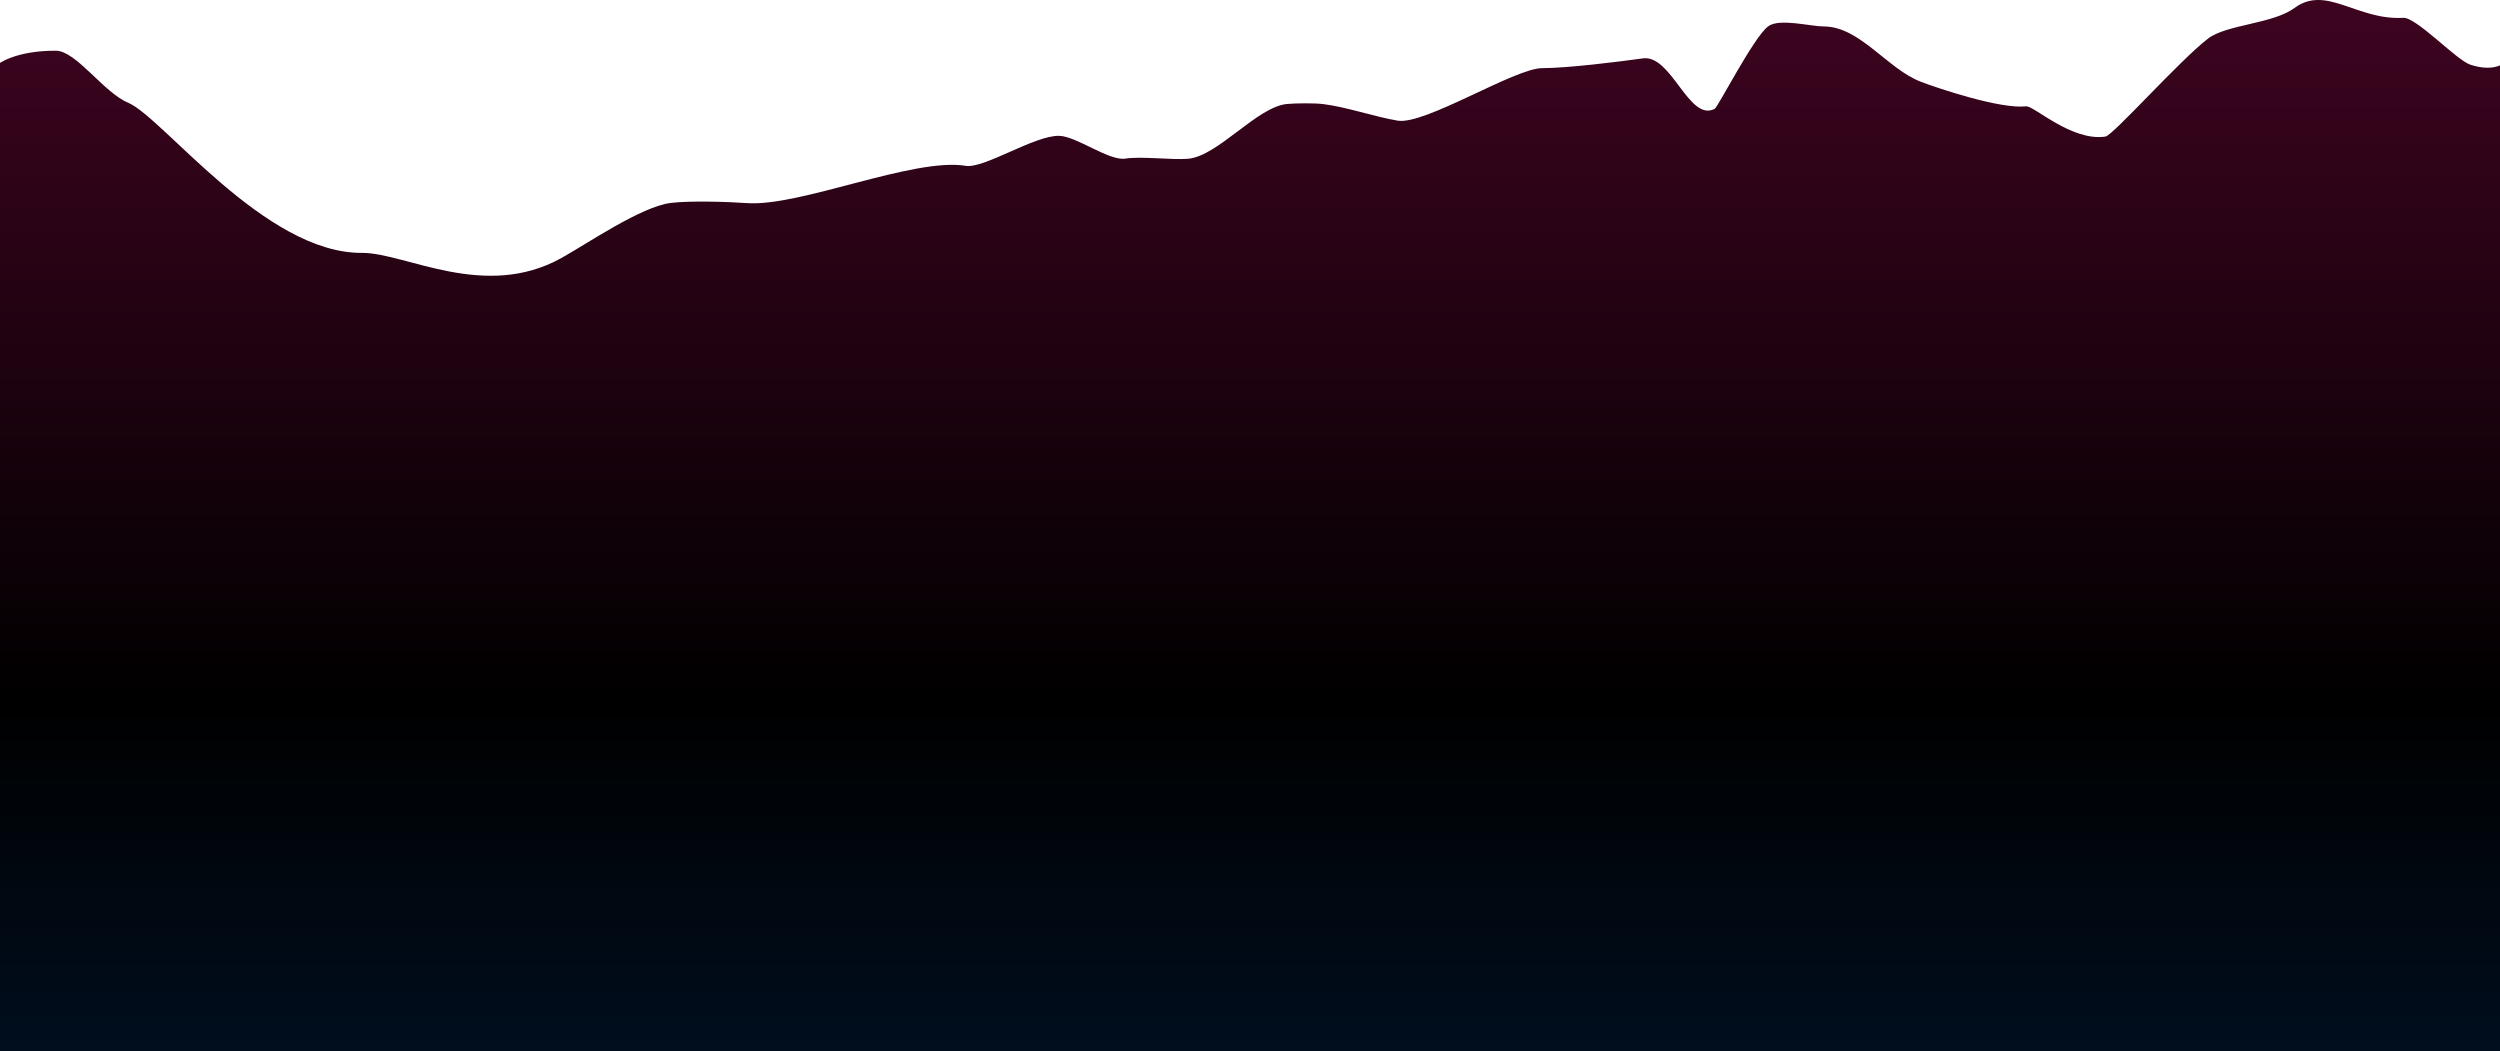
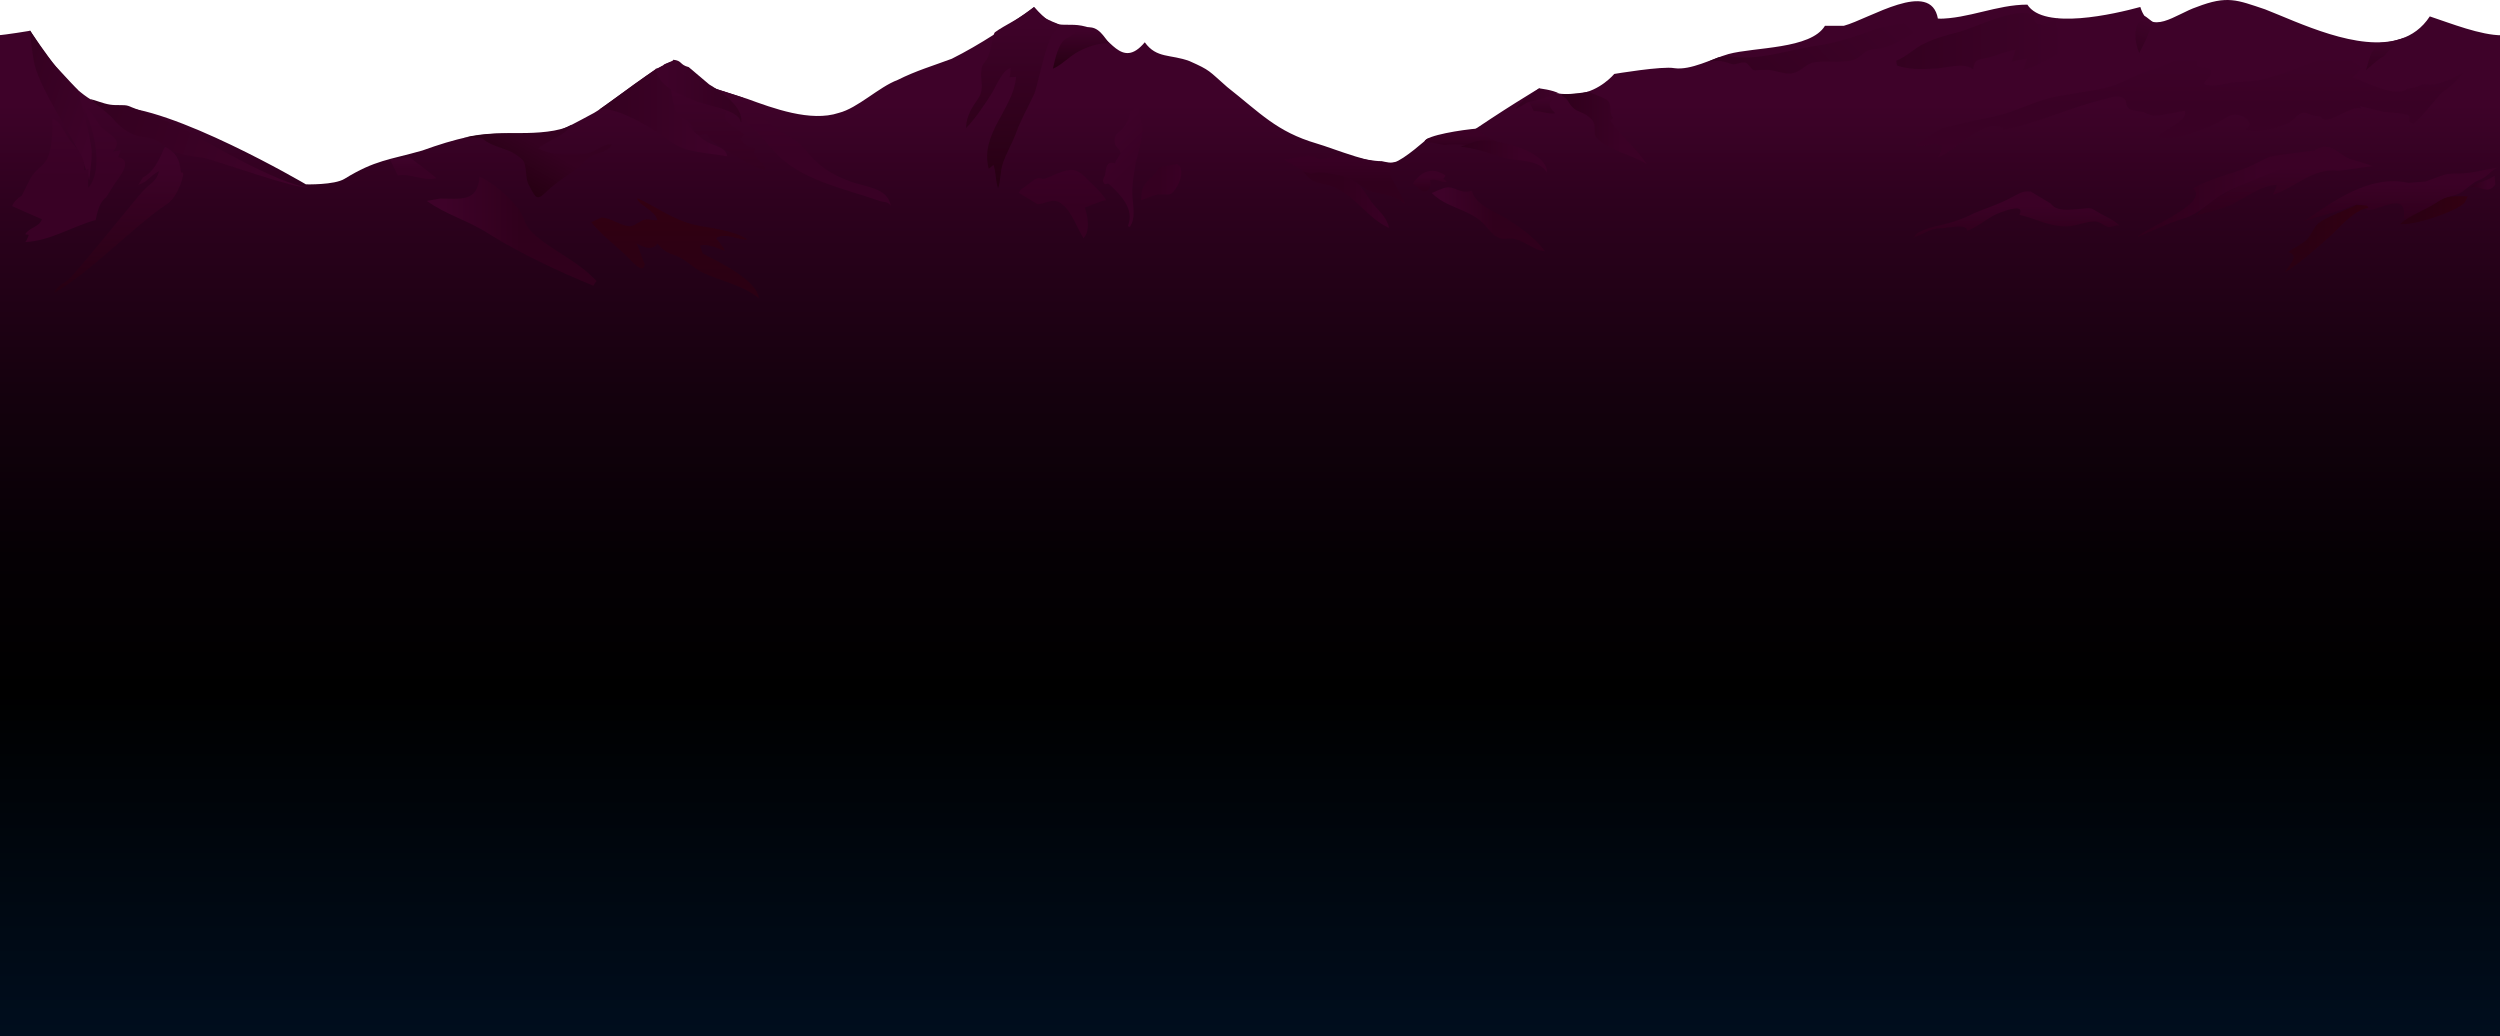
- <svg xmlns="http://www.w3.org/2000/svg" version="1.1" id="Layer_1" x="0px" y="0px" width="1280px" height="537.848px" viewBox="0 0 1280 537.848" enable-background="new 0 0 1280 537.848" xml:space="preserve">
-   <linearGradient id="SVGID_1_" gradientUnits="userSpaceOnUse" x1="640" y1="539" x2="640" y2="-7.960776e-06">
-     <stop offset="0" style="stop-color:#000E1E" />
-     <stop offset="0.332" style="stop-color:#000000" />
-     <stop offset="1" style="stop-color:#3E0420" />
-   </linearGradient>
-   <path fill="url(#SVGID_1_)" d="M-1,32.874c0,0,8.638-6.976,29.598-6.913c10.399,0.031,24.477,21.414,36.972,26.62  c17.747,7.394,69.956,77.235,119.79,76.902c22.008-0.147,62.658,24.542,102.021,2.653c13.408-7.456,40.962-26.428,56.194-28.259  c9.662-1.161,29.219-0.583,38.925,0.113c27.091,1.943,85.141-23.453,111.948-19.085c9.475,1.544,35.316-15.713,47.882-15.358  c8.957,0.253,25.541,13.005,33.895,11.652c7.911-1.282,24.071,0.78,32.056,0.093c15.354-1.32,35.446-26.745,50.8-28.066  c4.563-0.392,13.771-0.493,18.318,0.053c11.683,1.403,26.625,6.56,38.231,8.496c13.892,2.317,59.909-26.871,73.992-26.887  c12.944-0.015,38.714-3.209,51.534-5.003c14.705-2.058,23.578,32.729,36.735,25.848c1.793-0.938,19.929-36.687,27.425-42.262  c5.742-4.27,21.466,0.062,28.621,0.083c18.318,0.053,32.461,21.8,49.577,28.327c9.052,3.452,40.9,14.085,53.795,12.549  c3.979-0.474,23.334,18.114,40.693,15.492c3.849-0.582,38.107-39.154,52.538-50.185c9.463-7.234,33.163-7.471,44.229-15.65  c16.254-12.014,31.972,6.424,55.712,5.033c6.618-0.388,27.257,21.674,34.302,23.992c11.054,3.636,16.217-0.199,16.217-0.199V539H-1  V32.874z" />
+ <svg xmlns="http://www.w3.org/2000/svg" version="1.1" id="Layer_1" x="0px" y="0px" width="1280px" height="530px" viewBox="0 0 1280 530" enable-background="new 0 0 1280 530" xml:space="preserve">
+   <g>
+     <g>
+       <g>
+         <linearGradient id="SVGID_1_" gradientUnits="userSpaceOnUse" x1="640" y1="531" x2="640" y2="-3.791047e-08">
+           <stop offset="0" style="stop-color:#000E1E" />
+           <stop offset="0.332" style="stop-color:#000000" />
+           <stop offset="0.463" style="stop-color:#050004" />
+           <stop offset="0.626" style="stop-color:#15010E" />
+           <stop offset="0.805" style="stop-color:#2E011E" />
+           <stop offset="0.899" style="stop-color:#3E0229" />
+         </linearGradient>
+         <path fill="url(#SVGID_1_)" d="M1281,18.071c-10.845,0-26.096-6.062-36.941-9.677c-3.926,6.02-9.103,9.652-15.024,11.563     c-21.339,6.888-52.347-8.576-69.325-15.178c-14.46-4.82-19.28-7.23-34.945-1.205c-10.845,3.615-24.1,15.665-28.92,0     c-13.255,3.615-49.405,12.05-57.84-1.205c-15.665,0-30.125,7.23-45.79,7.23c-3.615-20.485-34.945,0-48.2,3.615h-9.64     c-7.23,12.05-36.15,10.845-49.405,14.46c-8.435,2.41-19.28,8.435-27.715,7.23c-6.025-1.205-30.744,2.953-30.744,2.953     s-7.43,8.905-18.275,10.11c-13.255,1.205-20.219-2.722-20.219-2.722s-18.38,10.885-40.081,25.908     c-7.23-2.41-17.206-0.099-17.206-0.099s-12.05,10.845-16.87,12.05c-8.435,2.41-31.33-7.23-39.765-9.64     c-20.485-6.025-28.92-15.665-45.79-28.92c-9.64-8.435-8.435-8.435-19.28-13.255c-9.64-3.615-16.87-1.205-22.895-9.64     c-12.05,14.46-18.075-3.615-27.715-7.23c-13.255-4.82-16.87,3.615-28.92-10.845c-13.255,9.64-27.715,19.28-42.175,26.51     c-9.64,3.615-18.075,6.025-27.715,10.845c-9.64,3.615-20.485,14.46-30.125,16.87c-14.46,4.82-33.74-2.41-46.995-7.23     c-7.23-2.41-15.665-4.82-22.895-7.23c-4.82-2.41-10.845-12.05-14.46-12.05c-8.435,1.205-32.535,21.69-40.97,26.51     c-18.075,9.64-20.485,12.05-40.97,10.845c-16.87-1.205-30.125,2.41-46.995,8.435c-16.87,4.82-24.1,4.82-39.765,14.46     c-5.147,3.241-19.79,2.853-19.79,2.853S87.32,53.704,57.904,54.718c-19.485,0-42.401-38.978-42.401-38.978S2.419,17.921-1,18.042     V531h1282V18.071z" />
+       </g>
+       <g>
+         <linearGradient id="SVGID_2_" gradientUnits="userSpaceOnUse" x1="255.959" y1="854.875" x2="376.221" y2="854.875" gradientTransform="matrix(0.9496 0.3136 -0.3136 0.9496 69.6521 -836.8365)">
+           <stop offset="0" style="stop-color:#340120" />
+           <stop offset="0.899" style="stop-color:#3E0229" />
+         </linearGradient>
+         <path fill="url(#SVGID_2_)" d="M46.112,50.709c2.649,0.5,6.425,2.267,10.248,2.861c3.508,0.546,7.086-0.093,9.26,0.624     c5.084,2.039,23.216,8.984,28.085,11.672c9.739,5.375,49.013,28.777,64.151,29.979c-4.533,1.741-48.888-14.21-53.32-14.954     c-3.783-0.53-13.921-1.83-17.168-3.982c-2.381-1.506-4.548-3.661-7.036-4.842c-3.354-1.827-5.622-1.497-8.974-2.244     c-6.596-1.818-9.925-4.942-14.073-9.684C56.011,58.681,46.112,50.709,46.112,50.709z" />
+       </g>
+       <g>
+         <linearGradient id="SVGID_3_" gradientUnits="userSpaceOnUse" x1="262.858" y1="93.939" x2="284.108" y2="57.134">
+           <stop offset="0" style="stop-color:#260012" />
+           <stop offset="0.557" style="stop-color:#350121" />
+         </linearGradient>
+         <path fill="url(#SVGID_3_)" d="M237.474,70.522c9.771-2.584,22.417-2.406,29.934-2.406c6.15,0,19.354-0.46,25.15-4.257     c-2.733,5.467-12.85,8.357-16.95,12.115c6.491,3.417,11.275,3.075,18.449,3.075c2.733,0,4.783,0,7.175-0.683     c3.758-0.683,8.541-5.125,11.958-4.442c-1.025,3.758-8.2,4.442-11.275,6.491c-2.733,1.708-4.442,4.442-6.833,6.15     c-5.467,3.758-10.25,6.833-15.033,11.275c-4.783,4.783-5.467,4.1-8.541-1.708c-2.392-4.1-1.708-5.467-2.392-9.908     c-0.683-4.442-1.367-4.442-5.125-7.175c-5.808-3.758-11.563-3.511-16.855-8.045C246.177,70.183,237.474,70.522,237.474,70.522z" />
+       </g>
+       <g>
+         <linearGradient id="SVGID_4_" gradientUnits="userSpaceOnUse" x1="211.534" y1="91.636" x2="211.534" y2="80.506">
+           <stop offset="0.447" style="stop-color:#390125" />
+           <stop offset="0.899" style="stop-color:#3E0229" />
+         </linearGradient>
+         <path fill="url(#SVGID_4_)" d="M199.554,81.38c4.442,0.342,6.143-0.533,10.243-0.874c2.392,2.05,10.642,8,13.717,10.733     c-6.833,1.708-13.666-2.733-19.816-1.367" />
+       </g>
+       <g>
+         <linearGradient id="SVGID_5_" gradientUnits="userSpaceOnUse" x1="345.629" y1="152.71" x2="345.629" y2="101.461">
+           <stop offset="0.245" style="stop-color:#2B0013" />
+           <stop offset="1" style="stop-color:#330012" />
+         </linearGradient>
+         <path fill="url(#SVGID_5_)" d="M302.751,113.761c4.783,6.15,11.616,11.275,17.083,16.4c2.733,2.392,9.566,11.275,10.25,5.125     c0-0.342-2.05-4.783-2.05-5.467c-0.683-1.708-1.367-3.417-2.05-5.125c3.417,1.708,7.858,4.1,10.591,0     c4.783,5.467,5.808,4.442,11.616,7.175c4.442,2.392,7.858,6.15,12.641,8.2c9.225,4.1,19.816,6.15,27.674,12.641     c-0.683-9.225-20.841-18.791-28.699-22.891c-0.342-0.683-1.025-3.075-1.367-4.1c4.442-1.025,8.541,1.367,12.641,2.733     c-0.683-2.392-3.075-4.442-4.442-6.491c4.442-3.075,11.275,1.025,16.058,0.683c-6.833-4.783-19.133-5.808-26.991-7.516     c-10.591-2.392-19.816-9.225-29.382-13.666c-0.342,3.075,9.225,6.15,10.25,11.275c-2.05,0.342-4.1-0.683-6.15-0.342     c-2.733,0.342-4.783,3.075-7.516,3.417c-4.442,0.342-10.25-4.442-15.033-4.442" />
+       </g>
+       <g>
+         <linearGradient id="SVGID_6_" gradientUnits="userSpaceOnUse" x1="407.432" y1="105.391" x2="407.432" y2="42.858">
+           <stop offset="0.447" style="stop-color:#390125" />
+           <stop offset="0.899" style="stop-color:#3E0229" />
+         </linearGradient>
+         <path fill="url(#SVGID_6_)" d="M358.751,42.858c14.008,8.541,26.639,21.877,37.231,34.176     c13.325,15.375,36.557,19.474,54.665,25.966c2.392,0.683,3.758,0,5.467,2.392c-1.708-9.566-13.325-9.566-21.183-12.641     c-9.908-3.758-16.058-7.858-22.549-16.058c-5.467-6.833-12.983-8.2-18.791-14.008c-5.466-5.125-7.776-7.58-13.242-12.704" />
+       </g>
+       <g>
+         <linearGradient id="SVGID_7_" gradientUnits="userSpaceOnUse" x1="362.204" y1="87.159" x2="362.204" y2="42.642">
+           <stop offset="0" style="stop-color:#340120" />
+           <stop offset="0.899" style="stop-color:#3E0229" />
+         </linearGradient>
+         <path fill="url(#SVGID_7_)" d="M332.628,44.672c4.442,4.1,9.953,11.738,14.736,14.813c2.05,1.025,4.783,2.05,6.15,3.758     c1.708,2.05,1.025,4.442,3.758,5.808c1.367,0.683,3.417-0.683,4.442-0.342c1.367,1.025,1.367,2.392,2.05,2.733     c2.05,1.708,4.1,3.417,6.833,4.783c6.833,3.758,13.666,8.883,21.183,10.933c0-4.783-8.541-6.833-4.783-11.275     c-3.417-0.342-6.491-1.708-7.858-5.125c0.683-0.342,1.367-1.367,2.05-1.708c-3.075-3.417-12.641-6.15-9.225-11.958     c-8.541-2.733-19.708-13.426-28.933-14.451" />
+       </g>
+       <g>
+         <linearGradient id="SVGID_8_" gradientUnits="userSpaceOnUse" x1="553.431" y1="35.142" x2="553.431" y2="13.98">
+           <stop offset="0" style="stop-color:#260012" />
+           <stop offset="0.899" style="stop-color:#3E0229" />
+         </linearGradient>
+         <path fill="url(#SVGID_8_)" d="M546.598,19.426c-4.783,1.708-6.492,11.616-7.516,15.716c4.442-1.708,8.541-6.491,13.325-8.883     c4.442-2.392,10.591-4.442,15.375-4.1c-3.758-5.467-6.833-9.908-13.666-7.516" />
+       </g>
+       <g>
+         <linearGradient id="SVGID_9_" gradientUnits="userSpaceOnUse" x1="518.519" y1="96.362" x2="518.519" y2="3.649">
+           <stop offset="0" style="stop-color:#260012" />
+           <stop offset="0.899" style="stop-color:#3E0229" />
+         </linearGradient>
+         <path fill="url(#SVGID_9_)" d="M529.299,3.649c-6.293,5.578-15.036,9.239-19.879,12.871c-1.144,0.858-1.813,9.802-4.204,13.902     c-1.367,2.05-2.392,2.392-2.733,5.467c-0.683,4.1,1.025,7.858-0.342,11.958c-1.025,2.733-2.733,4.442-4.1,6.833     c-2.05,3.417-3.417,7.175-3.417,10.933c5.125-5.467,9.225-11.616,13.325-18.108c2.05-3.417,5.466-11.958,9.566-12.641     c-0.342,1.367,0,3.075-0.683,4.783c0.683-0.342,2.733,0,3.417-0.342c-1.367,16.741-18.791,29.041-14.008,47.149     c0.683-0.683,1.708-1.367,2.392-2.05c1.367,3.417,1.025,8.2,2.392,11.958c1.367-3.758,1.025-8.541,2.392-12.641     c1.708-5.125,4.783-10.25,6.833-15.716c2.392-6.833,6.15-12.983,9.225-19.816c1.179-2.162,4.29-18.101,7.691-27.092     c2.51-6.635,5.874-6.84,5.148-8.581c0,0-6.08-2.38-7.437-3.432C533.339,7.889,529.299,3.649,529.299,3.649z" />
+       </g>
+       <g>
+         <linearGradient id="SVGID_10_" gradientUnits="userSpaceOnUse" x1="595.978" y1="98.642" x2="564.375" y2="67.039">
+           <stop offset="0.447" style="stop-color:#390125" />
+           <stop offset="0.899" style="stop-color:#3E0229" />
+         </linearGradient>
+         <path fill="url(#SVGID_10_)" d="M582.226,49.188c-2.05,2.733,0.342,8.2-3.758,7.516c-0.342,3.417-0.342,4.442-2.392,7.516     c-2.733,4.1-6.491,4.1-5.125,9.566c0.342,1.708,2.392,2.392,2.733,4.442c0,1.367-2.733,3.758-2.733,5.467     c-4.442-1.708-4.783,2.733-5.125,5.808c-0.342,0.683-1.367,2.733-1.025,3.417c1.025,2.733,1.708,0.342,3.075,1.367     c5.466,5.125,13.325,12.641,9.566,21.524l1.025,0.342c3.075-4.442,1.708-10.25,1.367-15.375     c-0.342-6.15,0.683-11.616,1.708-17.425c1.025-4.783,5.125-17.766,2.733-20.499" />
+       </g>
+       <g>
+         <linearGradient id="SVGID_11_" gradientUnits="userSpaceOnUse" x1="543.986" y1="121.968" x2="543.986" y2="87.006">
+           <stop offset="0.447" style="stop-color:#350021" />
+           <stop offset="1" style="stop-color:#3A0025" />
+         </linearGradient>
+         <path fill="url(#SVGID_11_)" d="M521.608,98.735c0.683-1.708,2.05-2.392,3.075-3.075c0.342-0.342,4.783-3.758,5.808-4.1     c2.05-1.025,3.075,0.342,4.1,0c2.392-0.683,4.1-1.708,6.833-2.733c6.833-2.733,9.908-2.733,14.691,2.392     c3.075,3.075,7.858,7.175,10.25,11.275c-4.1,0.683-7.516,2.733-10.933,3.758c1.367,4.442,3.075,11.616-0.683,15.716     c-3.075-4.783-6.15-13.666-10.591-17.083c-4.783-4.442-8.541-0.342-12.983-0.342" />
+       </g>
+       <g>
+         <linearGradient id="SVGID_12_" gradientUnits="userSpaceOnUse" x1="688.66" y1="105.064" x2="688.66" y2="79.736">
+           <stop offset="0.447" style="stop-color:#31001D" />
+           <stop offset="0.899" style="stop-color:#380024" />
+         </linearGradient>
+         <path fill="url(#SVGID_12_)" d="M657.57,81.831c4.1-0.683,10.25-2.392,13.666-2.05c1.367,0,3.758,1.708,4.1,1.708     c3.758,0,7.175-2.05,11.275-1.708c4.442,0.342,9.566,1.367,14.008,2.05c2.05,0.342,4.442,0.683,6.833,0.683     c1.708,0.342,5.466,1.367,7.175,0.342c-3.075,5.467-4.442,4.783-1.025,10.25c2.05,3.758,4.1,7.516,6.15,11.958     c-4.442-5.125-11.958-5.467-17.766-7.175c-4.783-1.708-7.516-5.467-12.3-6.833c-6.15-1.708-12.983-2.392-19.133-1.708" />
+       </g>
+       <g>
+         <linearGradient id="SVGID_13_" gradientUnits="userSpaceOnUse" x1="732.043" y1="98.053" x2="732.043" y2="87.447">
+           <stop offset="0" style="stop-color:#2F001B" />
+           <stop offset="0.697" style="stop-color:#3B0126" />
+         </linearGradient>
+         <path fill="url(#SVGID_13_)" d="M723.33,93.945c5.125-7.175,10.591-8.2,16.741-4.1c0,0.342-0.683,1.367-1.025,1.708     c0.683,0.683,1.367,1.025,1.708,1.708c-2.733,0.342-5.466-2.05-8.541-1.025c1.025,3.417-1.708,7.858-5.125,4.783" />
+       </g>
+       <g>
+         <linearGradient id="SVGID_14_" gradientUnits="userSpaceOnUse" x1="751.184" y1="77.041" x2="751.184" y2="65.766">
+           <stop offset="0" style="stop-color:#2F001B" />
+           <stop offset="0.697" style="stop-color:#3B0126" />
+         </linearGradient>
+         <path fill="url(#SVGID_14_)" d="M729.356,72.298c1.126-2.971,18.713-5.848,27.596-6.531c1.025,4.1,12.641,7.175,16.058,11.275     c-6.833-1.708-11.616-4.1-19.133-3.075c-4.442,0.683-9.908-0.683-14.008,0.342" />
+       </g>
+       <g>
+         <linearGradient id="SVGID_15_" gradientUnits="userSpaceOnUse" x1="789.613" y1="58.113" x2="789.613" y2="49.571">
+           <stop offset="0" style="stop-color:#340120" />
+           <stop offset="0.899" style="stop-color:#3E0229" />
+         </linearGradient>
+         <path fill="url(#SVGID_15_)" d="M782.951,52.164c3.417-2.05,8.883-4.1,11.958-1.025c-3.075,2.392-0.683,4.783,1.367,6.833     c-3.758,0.683-7.175-1.367-10.933-1.025" />
+       </g>
+       <g>
+         <linearGradient id="SVGID_16_" gradientUnits="userSpaceOnUse" x1="898.59" y1="55.812" x2="969.179" y2="-14.777">
+           <stop offset="0" style="stop-color:#340120" />
+           <stop offset="0.899" style="stop-color:#3E0229" />
+         </linearGradient>
+         <path fill="url(#SVGID_16_)" d="M874.385,31.608c6.419-0.856,7.157-0.425,12.624,1.284c2.392,0.342,5.546-2.029,7.596-0.321     c4.442,4.783,1.407,3.165,9.948,3.165c4.1,0,9.566,2.733,13.325,1.708c4.1-0.683,6.833-4.783,10.591-5.467     c3.758-0.683,8.2-0.342,11.958-0.342c5.808-0.342,8.541,0,12.641-3.417c3.758-3.417,4.783-2.733,9.566-3.417     c10.591-2.05,20.499-11.616,30.749-15.375c-11.275,2.733-23.916,2.05-34.849,6.15c-10.25,3.758-19.816,6.833-30.749,8.2     c-14.008,2.392-29.464,7.675-43.13,4.942c-0.683,0-4.131,0.642-4.814,0.642" />
+       </g>
+       <g>
+         <linearGradient id="SVGID_17_" gradientUnits="userSpaceOnUse" x1="1120.925" y1="80.62" x2="1120.925" y2="21.947">
+           <stop offset="0.447" style="stop-color:#390125" />
+           <stop offset="0.899" style="stop-color:#3E0229" />
+         </linearGradient>
+         <path fill="url(#SVGID_17_)" d="M1236.499,44.746c8.541-3.758,3.354,0.28,12.237-2.112c4.783-1.025,12.516-5.498,12.516-5.498     s-4.211,5.732-10.878,10.176c-1.449,0.966-13.191,16.224-14.9,15.883c-4.1-1.025-0.342-2.392-2.392-4.1     c-1.367-1.025-9.908-1.708-12.3-1.708l-12.641-3.075c0.342,0.342,0.683,0.683,1.025,1.367     c-5.808-2.392-17.766,9.908-21.183,3.758c-2.733,0.683-6.833-2.05-8.883-1.708c-2.392,0.342-4.783,3.758-7.175,5.125     c-4.783,2.392-17.083,5.808-22.208,3.417c5.125-3.075-0.683-7.516-4.783-7.516c-4.1-0.342-5.808,2.392-9.566,4.1     c-6.15,3.075-23.916,10.25-30.066,7.175c2.392-4.1,15.375-7.858,13.325-13.325c-3.075,0.342-6.15,1.367-9.566,1.708     c-1.708,0.342-3.075,0.683-4.783,0.683c-3.417,0.342-4.783-1.025-6.833-1.708c-1.708-0.342-5.467-0.683-6.833-1.367     c-2.733-1.708-1.367-4.1-3.075-5.467c-2.392-2.05-6.15-1.025-9.225,0c-17.766,4.1-35.191,12.641-52.957,16.058     c0-0.342,0.342-0.683,0.342-1.025c-10.591-5.467-23.574,11.275-33.482,15.033c1.025-1.708,2.05-3.758,2.05-5.808     c-4.1-3.075-9.225,1.025-13.666,0c2.05-2.392,6.15-4.1,9.225-6.491l4.783-2.733c8.541-2.05,17.424-4.1,25.966-5.808     c9.908-2.05,19.474-7.175,28.699-9.566c8.883-2.05,19.133-3.075,28.358-5.125c7.858-1.708,14.691-6.491,22.549-8.883     c4.1-1.025,6.833-2.05,10.933-4.1c5.125-2.392,8.2-1.708,14.008-1.025c-2.392,4.783,5.466,2.392,6.833,5.125     c1.708,4.1-9.566,7.516,1.367,7.516c4.442,0,8.2-1.708,12.641-1.708c5.125-0.342,8.883-0.342,14.008-1.708     c8.541-2.392,17.766-5.808,26.307-9.225c8.883-3.075,16.4-10.591,26.308-8.883c0.342,0,1.367,1.708,1.367,2.05     c-3.075,2.392-7.175,4.1-9.908,6.833c1.708,1.367,3.758,2.392,5.125,3.758c-1.025,1.708-3.417,3.417-4.783,4.783     c6.15,2.05,22.891,10.933,28.016,5.808L1236.499,44.746z" />
+       </g>
+       <g>
+         <linearGradient id="SVGID_18_" gradientUnits="userSpaceOnUse" x1="1169.534" y1="110.344" x2="1169.534" y2="75.064">
+           <stop offset="0" style="stop-color:#2F001B" />
+           <stop offset="0.697" style="stop-color:#3B0126" />
+         </linearGradient>
+         <path fill="url(#SVGID_18_)" d="M1214.633,85.062c-3.758-1.708-7.858-2.392-11.616-3.758c-3.758-1.367-7.516-5.808-11.616-6.15     c-3.417-0.683-7.175,2.733-10.933,4.442c-4.783,1.708-9.566,3.417-14.008,5.467c-6.15,2.733-11.958,5.808-17.766,8.883     c-7.516,3.758-19.133,9.908-24.258,16.4c6.15-2.05,12.3-2.733,18.449-5.808c6.833-3.417,14.691-9.566,22.891-9.908     c-0.342,1.708-1.367,3.417-2.05,5.125c12.3-4.1,20.499-14.008,33.482-12.3" />
+       </g>
+       <g>
+         <linearGradient id="SVGID_19_" gradientUnits="userSpaceOnUse" x1="1229.221" y1="113.419" x2="1229.221" y2="85.773">
+           <stop offset="0" style="stop-color:#2F001B" />
+           <stop offset="0.697" style="stop-color:#3B0126" />
+         </linearGradient>
+         <path fill="url(#SVGID_19_)" d="M1233.083,93.603c-19.816-4.442-38.607,9.566-53.64,19.816c6.833-2.392,14.008-4.1,21.183-6.491     c2.733-1.025,4.442-2.392,7.858-2.05c1.025,0.342,3.758,2.733,3.417,2.733c6.492,0.342,20.841-10.591,18.791,4.442     c5.808,0.342,14.008-6.15,18.791-9.225c3.758-2.392,5.125-2.05,8.883-3.417c4.1-1.708,6.833-5.808,11.616-7.516     c4.1-1.708,5.26-4.755,9.018-6.122c-7.175,1.025-14.485,3.389-22.001,3.047c-6.15,0-8.883,2.05-15.033,4.1" />
+       </g>
+       <g>
+         <linearGradient id="SVGID_20_" gradientUnits="userSpaceOnUse" x1="1032.53" y1="121.619" x2="1032.53" y2="98.001">
+           <stop offset="0" style="stop-color:#2F001B" />
+           <stop offset="0.697" style="stop-color:#3B0126" />
+         </linearGradient>
+         <path fill="url(#SVGID_20_)" d="M1039.705,98.045c-5.125-0.342-6.15,1.367-9.908,3.075c-6.15,3.417-12.983,5.467-19.474,8.2     c-5.125,2.733-10.25,4.442-16.058,5.808c-3.075,0.683-13.325,2.733-14.35,6.491c5.466-2.05,8.541-4.783,14.35-4.783     c3.075,0,12.641-2.733,12.983,1.367c6.15-2.392,11.275-7.516,17.425-9.566c2.733-1.025,12.3-4.442,9.225,1.367     c9.225,2.05,15.716,6.491,25.624,5.808c4.442-0.342,9.225-2.733,13.666-2.392c2.392,0.342,4.442,2.392,6.15,2.733     c2.05,0.342,3.417-1.025,5.808-0.683c-3.417-3.417-7.175-4.442-10.933-6.833c-4.442-2.733-3.758-2.05-8.883-1.708     c-5.125,0.342-12.3,1.708-15.375-2.733" />
+       </g>
+       <g>
+         <linearGradient id="SVGID_21_" gradientUnits="userSpaceOnUse" x1="305.419" y1="118.343" x2="218.524" y2="118.343">
+           <stop offset="0.447" style="stop-color:#30001C" />
+           <stop offset="0.899" style="stop-color:#3E0229" />
+         </linearGradient>
+         <path fill="url(#SVGID_21_)" d="M218.524,102.855c10.057,7.241,21.321,10.057,31.781,16.896     c16.092,10.057,35.804,19.31,53.505,26.551c0.402-0.805,1.207-2.011,1.609-2.414c-10.057-10.862-23.333-15.689-32.988-24.942     c-4.023-3.621-4.023-8.85-8.046-13.276c-4.828-6.034-12.069-12.069-18.908-15.287c-0.805,13.276-9.655,11.264-20.115,11.264" />
+       </g>
+       <g>
+         <linearGradient id="SVGID_22_" gradientUnits="userSpaceOnUse" x1="306.712" y1="57.662" x2="372.361" y2="57.662">
+           <stop offset="0" style="stop-color:#340120" />
+           <stop offset="0.899" style="stop-color:#3E0229" />
+         </linearGradient>
+         <path fill="url(#SVGID_22_)" d="M306.712,56.183c7.241-2.011,23.409,7.37,29.041,10.991c5.632,3.621,10.057,8.046,16.896,9.655     c6.437,1.609,13.276,2.011,19.712,3.218c-0.805-4.827-6.437-5.23-10.057-7.241c-5.632-3.218-9.655-8.448-13.678-12.471     c-8.046-8.046-1.523-25.454-12.787-25.052" />
+       </g>
+       <g>
+         <linearGradient id="SVGID_23_" gradientUnits="userSpaceOnUse" x1="379.615" y1="46.553" x2="335.724" y2="46.553">
+           <stop offset="0" style="stop-color:#340120" />
+           <stop offset="0.899" style="stop-color:#3E0229" />
+         </linearGradient>
+         <path fill="url(#SVGID_23_)" d="M352.621,34.357c-4.827-1.207-3.206-3.365-8.034-3.768c0.805,0.805-5.644,2.158-4.84,2.963     c-1.207,0.402-2.816,1.609-4.023,1.609c1.609,9.655,12.471,13.276,21.321,16.896c5.23,2.011,21.724,4.425,22.126,10.46     c0.402,0,0.402,0,0.402,0c0.805-8.046-10.46-15.689-16.494-19.31" />
+       </g>
+       <g>
+         <linearGradient id="SVGID_24_" gradientUnits="userSpaceOnUse" x1="584.207" y1="93.2" x2="604.834" y2="93.2">
+           <stop offset="0.447" style="stop-color:#350021" />
+           <stop offset="1" style="stop-color:#3A0025" />
+         </linearGradient>
+         <path fill="url(#SVGID_24_)" d="M593.46,85.556c-1.609,3.621-3.621,4.425-5.632,6.839c-3.218,3.621-3.218,4.425-3.621,10.057     c2.816-0.805,5.23-2.011,8.046-2.816c2.011-0.402,5.23,0.402,7.241-0.402c3.621-2.414,8.046-12.471,3.218-15.287" />
+       </g>
+       <g>
+         <linearGradient id="SVGID_25_" gradientUnits="userSpaceOnUse" x1="667.336" y1="102.289" x2="711.195" y2="102.289">
+           <stop offset="0.447" style="stop-color:#31001D" />
+           <stop offset="0.899" style="stop-color:#380024" />
+         </linearGradient>
+         <path fill="url(#SVGID_25_)" d="M667.336,87.84c5.632,7.644,8.728,4.686,16.372,8.306c11.264,5.23,16.223,15.362,27.487,20.592     c-1.207-6.034-5.632-8.85-9.253-13.678c-2.414-3.218-4.425-7.644-8.85-10.46c-3.621-2.414-7.889-2.873-11.912-3.678     c-4.023-0.805-6.491-0.805-10.112,0L667.336,87.84z" />
+       </g>
+       <g>
+         <linearGradient id="SVGID_26_" gradientUnits="userSpaceOnUse" x1="790.985" y1="112.249" x2="733.055" y2="112.249">
+           <stop offset="0.447" style="stop-color:#30001C" />
+           <stop offset="0.899" style="stop-color:#3E0229" />
+         </linearGradient>
+         <path fill="url(#SVGID_26_)" d="M733.055,98.832c7.643,7.644,18.505,8.046,26.149,15.287c2.011,2.011,3.621,4.425,6.034,6.437     c4.023,2.816,5.632,1.207,9.253,1.609c6.034,0.805,10.46,6.034,16.494,6.437c-5.23-7.241-14.08-13.276-21.321-17.701     c-5.632-3.218-14.08-6.034-16.092-13.276c-6.034,2.011-8.531-2.499-13.276-1.609C738.387,96.374,733.055,98.832,733.055,98.832z" />
+       </g>
+       <g>
+         <linearGradient id="SVGID_27_" gradientUnits="userSpaceOnUse" x1="747.819" y1="80.164" x2="792.075" y2="80.164">
+           <stop offset="0" style="stop-color:#2F001B" />
+           <stop offset="0.697" style="stop-color:#3B0126" />
+         </linearGradient>
+         <path fill="url(#SVGID_27_)" d="M747.819,75.109c8.046,0.805,15.689,3.621,21.724,5.632c7.241,2.011,18.103,0.402,22.528,7.644     c0.402-11.264-27.356-18.103-36.206-16.092" />
+       </g>
+       <g>
+         <linearGradient id="SVGID_28_" gradientUnits="userSpaceOnUse" x1="776.234" y1="50.473" x2="798.461" y2="50.473">
+           <stop offset="0" style="stop-color:#340120" />
+           <stop offset="0.899" style="stop-color:#3E0229" />
+         </linearGradient>
+         <path fill="url(#SVGID_28_)" d="M781.866,52.471c-1.609,1.207-4.023,2.414-5.632,3.218c0-2.011,11.788-10.432,11.788-10.432     s7.015,0.72,10.44,2.703c-2.011-0.402-6.136,1.695-8.148,2.499" />
+       </g>
+       <g>
+         <linearGradient id="SVGID_29_" gradientUnits="userSpaceOnUse" x1="799.803" y1="65.574" x2="843.251" y2="65.574">
+           <stop offset="0" style="stop-color:#2F001B" />
+           <stop offset="0.697" style="stop-color:#3B0126" />
+         </linearGradient>
+         <path fill="url(#SVGID_29_)" d="M799.887,48.156c5.428,0.251,13.277-1.169,13.277-1.169s7.961,2.981,9.57,4.187     c3.218,2.414,0.402,5.632,3.218,9.253c-0.402,0.402-1.207,0.805-1.609,1.207c5.632,8.046,13.276,14.08,18.908,22.528     c-6.839-4.827-22.126-7.644-26.551-14.885c-0.402-0.402,0-4.425-0.402-5.632c-0.805-2.414-1.207-2.414-3.621-4.425     c-2.011-1.609-5.23-2.011-7.241-4.023c-2.414-2.011-2.414-4.827-5.632-6.034" />
+       </g>
+       <g>
+         <linearGradient id="SVGID_30_" gradientUnits="userSpaceOnUse" x1="970.841" y1="21.316" x2="1067.793" y2="21.316">
+           <stop offset="0" style="stop-color:#340120" />
+           <stop offset="0.899" style="stop-color:#3E0229" />
+         </linearGradient>
+         <path fill="url(#SVGID_30_)" d="M971.243,33.537c5.632,2.011,12.471,2.011,18.505,1.609c6.034,0,15.689-3.621,20.517,0.402     c0.805-5.632,2.414-4.827,7.644-6.034c4.828-1.207,8.85-3.218,14.08-4.023c-0.805,2.011-1.207,4.425-2.011,6.034     c2.414-0.402,5.23-1.207,8.046-1.609c-0.805,2.011-1.207,4.023-2.414,6.034c10.46-2.816,26.953-12.873,32.183-22.126     c-4.023-0.402-18.908,5.632-14.08-4.425c-3.621,2.414-13.678,6.034-12.069-1.609c-9.253-4.425-28.563,5.632-38.218,8.448     c-6.034,1.609-12.471,3.218-18.103,6.034c-5.23,2.414-9.253,6.839-14.482,8.85" />
+       </g>
+       <g>
+         <linearGradient id="SVGID_31_" gradientUnits="userSpaceOnUse" x1="1094.312" y1="99.197" x2="1185.056" y2="99.197">
+           <stop offset="0" style="stop-color:#2F001B" />
+           <stop offset="0.697" style="stop-color:#3B0126" />
+         </linearGradient>
+         <path fill="url(#SVGID_31_)" d="M1151.036,85.556c-8.85,3.621-20.115,6.034-28.16,10.862c8.85,7.644-24.137,20.115-28.563,24.942     c7.643-3.218,15.287-6.839,22.931-9.253c7.644-2.011,12.873-7.644,19.712-12.069c13.678-8.046,35.227-13.35,48.1-23.005     c-6.034,0.805-17.526,2.086-23.158,3.293" />
+       </g>
+       <g>
+         <linearGradient id="SVGID_32_" gradientUnits="userSpaceOnUse" x1="1264.739" y1="93.502" x2="1277.612" y2="93.502">
+           <stop offset="0" style="stop-color:#2F001B" />
+           <stop offset="0.697" style="stop-color:#3B0126" />
+         </linearGradient>
+         <path fill="url(#SVGID_32_)" d="M1277.21,89.956c-3.621,2.816-9.253,3.218-12.471,6.034c5.23-1.207,9.253,4.023,12.873-1.609" />
+       </g>
+       <g>
+         <linearGradient id="SVGID_33_" gradientUnits="userSpaceOnUse" x1="1228.91" y1="107.628" x2="1263.507" y2="107.628">
+           <stop offset="0.245" style="stop-color:#2B0013" />
+           <stop offset="1" style="stop-color:#330012" />
+         </linearGradient>
+         <path fill="url(#SVGID_33_)" d="M1263.507,100.554c-7.644,0-10.057-0.805-16.092,3.218c-6.034,4.023-13.678,6.437-18.505,10.862     c6.034,1.207,28.16-6.034,32.988-10.862" />
+       </g>
+       <g>
+         <linearGradient id="SVGID_34_" gradientUnits="userSpaceOnUse" x1="1169.943" y1="122.165" x2="1212.586" y2="122.165">
+           <stop offset="0.245" style="stop-color:#2B0013" />
+           <stop offset="1" style="stop-color:#330012" />
+         </linearGradient>
+         <path fill="url(#SVGID_34_)" d="M1206.552,104.866c-5.632,2.816-12.873,5.23-18.103,8.448c-4.023,2.414-4.023,5.632-7.241,9.253     c-2.414,2.414-6.839,4.425-9.655,6.437c6.437,2.011,0,6.839-1.609,10.46c7.644-4.827,14.885-11.264,21.724-17.299     c5.632-4.827,13.276-14.885,20.919-15.689c0-0.402-0.402-0.805-0.805-1.207" />
+       </g>
+       <g>
+         <linearGradient id="SVGID_35_" gradientUnits="userSpaceOnUse" x1="55.359" y1="1216.539" x2="74.266" y2="1216.539" gradientTransform="matrix(0.3053 -0.9523 0.9523 0.3053 -81.8183 -292.052)">
+           <stop offset="0" style="stop-color:#340120" />
+           <stop offset="0.899" style="stop-color:#3E0229" />
+         </linearGradient>
+         <path fill="url(#SVGID_35_)" d="M1094.444,12.513c-1.979,4.857-1.032,9.808,0.805,14.621c2.869-4.995,5.174-10.533,6.893-15.896     c-1.026-0.751-3.42-2.846-4.186-3.092" />
+       </g>
+       <linearGradient id="SVGID_36_" gradientUnits="userSpaceOnUse" x1="5.313" y1="45.555" x2="55.614" y2="62.166">
+         <stop offset="0" style="stop-color:#340120" />
+         <stop offset="0.899" style="stop-color:#3E0229" />
+       </linearGradient>
+       <path fill="url(#SVGID_36_)" d="M15.242,15.486c0,0,1.343,13.283,2.573,18.008c3.314,12.739,18.189,34.826,23.796,46.735    c1.35,2.867,4.073,12.005,4.073,12.005s1.415-10.761,1.286-14.363c-0.275-7.705-7.224-31.903-7.224-31.903    s-7.919-8.369-10.998-11.83C24.855,29.761,15.242,15.486,15.242,15.486z" />
+       <g>
+         <linearGradient id="SVGID_37_" gradientUnits="userSpaceOnUse" x1="60.765" y1="149.923" x2="60.765" y2="75.248">
+           <stop offset="0" style="stop-color:#260012" />
+           <stop offset="0.899" style="stop-color:#3E0229" />
+         </linearGradient>
+         <path fill="url(#SVGID_37_)" d="M73.207,90.821c7.625-3.588,10.531-16.012,11.465-15.561c9.776,4.727,6.668,13.997,8.727,13.138     c1.581-0.66-1.842,11.915-7.673,15.952c-17.043,11.213-40.041,35.706-57.981,45.573c1.346-3.14,4.037-4.485,6.728-6.279     c3.588-2.691,33.373-39.745,36.513-43.333c6.279-7.625,8.645-6.322,10.519-12.777c-5.772,3.274-5.214,5.157-10.721,7.123     L73.207,90.821z" />
+       </g>
+       <g>
+         <linearGradient id="SVGID_38_" gradientUnits="userSpaceOnUse" x1="35.155" y1="123.91" x2="35.155" y2="53.495">
+           <stop offset="0.447" style="stop-color:#390125" />
+           <stop offset="0.899" style="stop-color:#3E0229" />
+         </linearGradient>
+         <path fill="url(#SVGID_38_)" d="M54.429,100.917c-4.917,3.54-5.155,12.677-5.603,11.78c-11.661,3.14-23.322,10.764-35.88,11.213     c0.897-0.897,1.346-2.691,1.794-3.588c-0.449-0.449-1.346,0-1.794-0.449c2.243-3.588,7.176-3.588,8.522-7.625     c-5.382-2.243-10.316-4.485-15.249-6.728c0.897-2.243,2.691-4.037,4.934-5.382l4.485-8.97c2.243-4.037,6.728-6.279,8.522-9.867     c2.691-5.382,2.691-14.352,2.691-20.631c4.037,1.346,6.728,8.073,8.97,11.213c4.037,4.485,8.073,8.97,7.176,15.249     c0.897,0,1.794-0.449,2.243-0.897c0.449,3.14-0.449,6.728,0,9.867c8.522-9.867,2.243-33.638-3.588-42.608     c4.934,2.691,6.728,7.176,9.867,11.213c4.037,4.485,12.11,6.279,6.279,13.007c1.346-0.449,2.691-0.449,4.037-0.897     c-0.449,0.897-0.897,2.691-1.346,3.588c8.073,1.794,0.449,10.316-2.243,14.352L54.429,100.917z" />
+       </g>
+     </g>
+     <linearGradient id="SVGID_39_" gradientUnits="userSpaceOnUse" x1="1221.422" y1="35.967" x2="1221.422" y2="19.21">
+       <stop offset="0" style="stop-color:#340120" />
+       <stop offset="0.899" style="stop-color:#3E0229" />
+     </linearGradient>
+     <path fill="url(#SVGID_39_)" d="M1223.673,25.459c-1.493,1.037-2.26,3.122-3.951,3.788c-1.849,0.728-8.32,6.72-8.32,6.72   s2.225-8.378,3.037-9.271c1.252-1.375,3.629-4.68,3.629-4.68s4.619-0.431,6.122-0.726c1.874-0.367,7.25-2.08,7.25-2.08   S1225.721,24.037,1223.673,25.459z" />
+   </g>
</svg>
